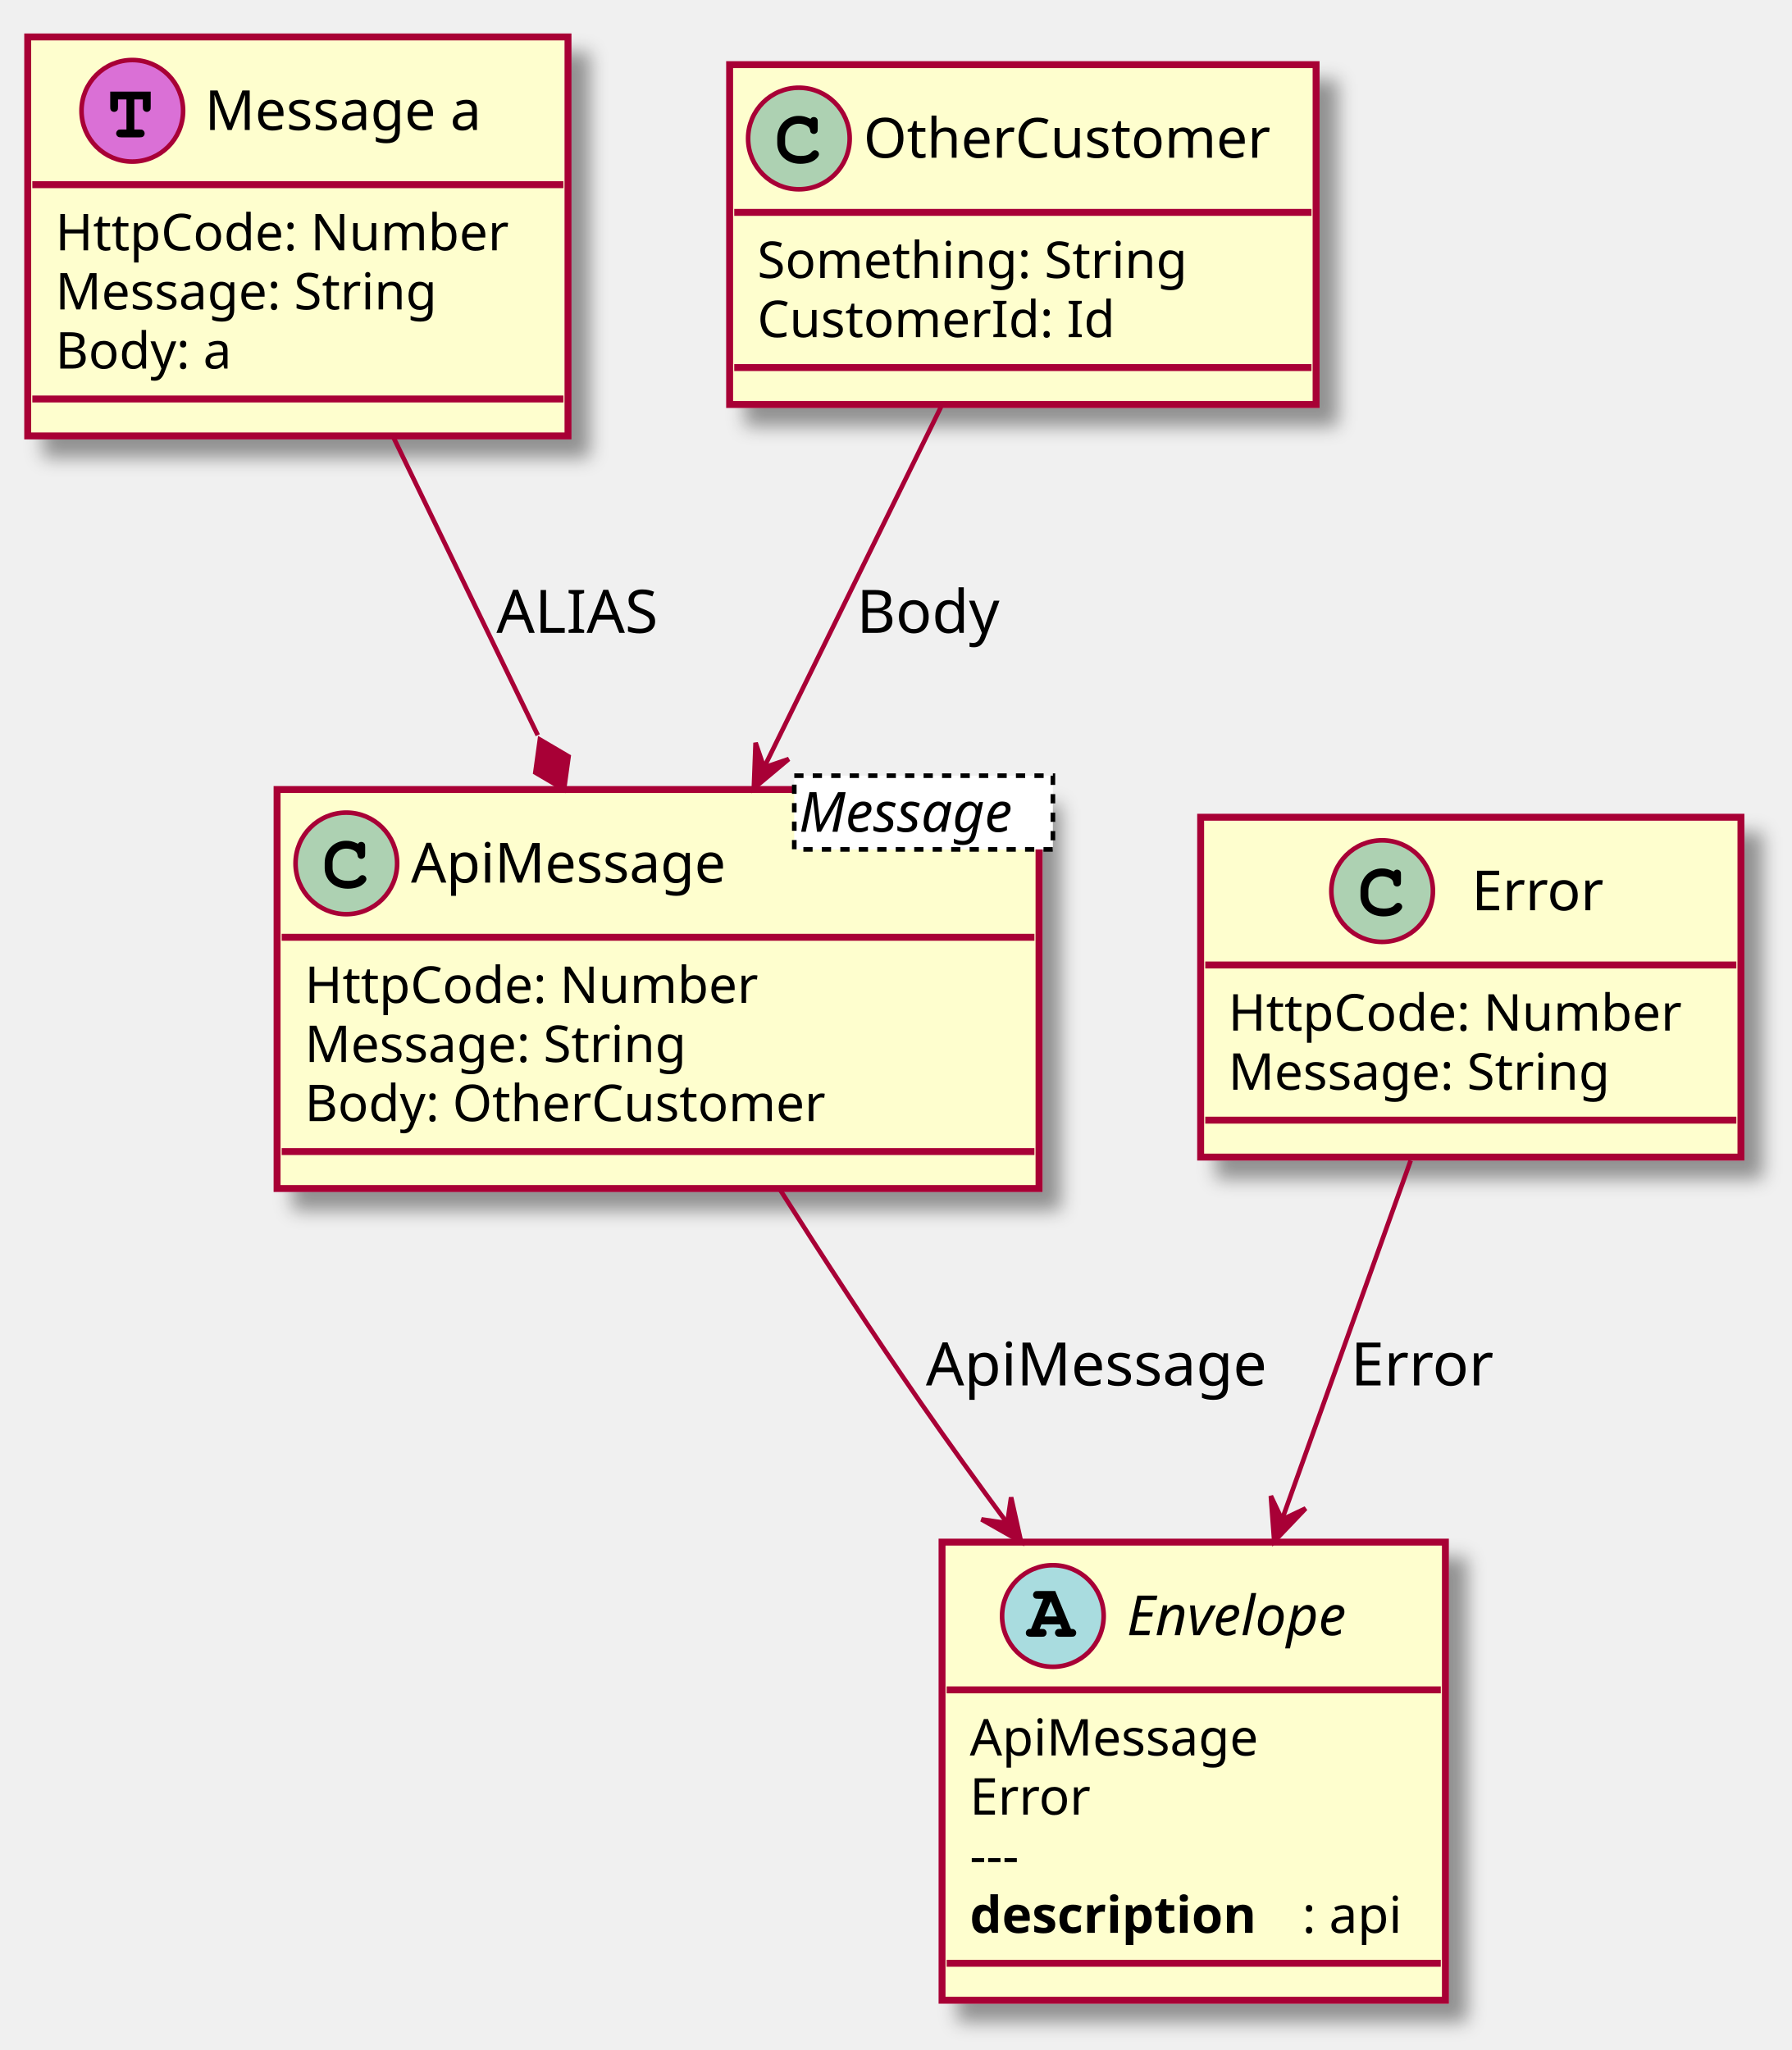
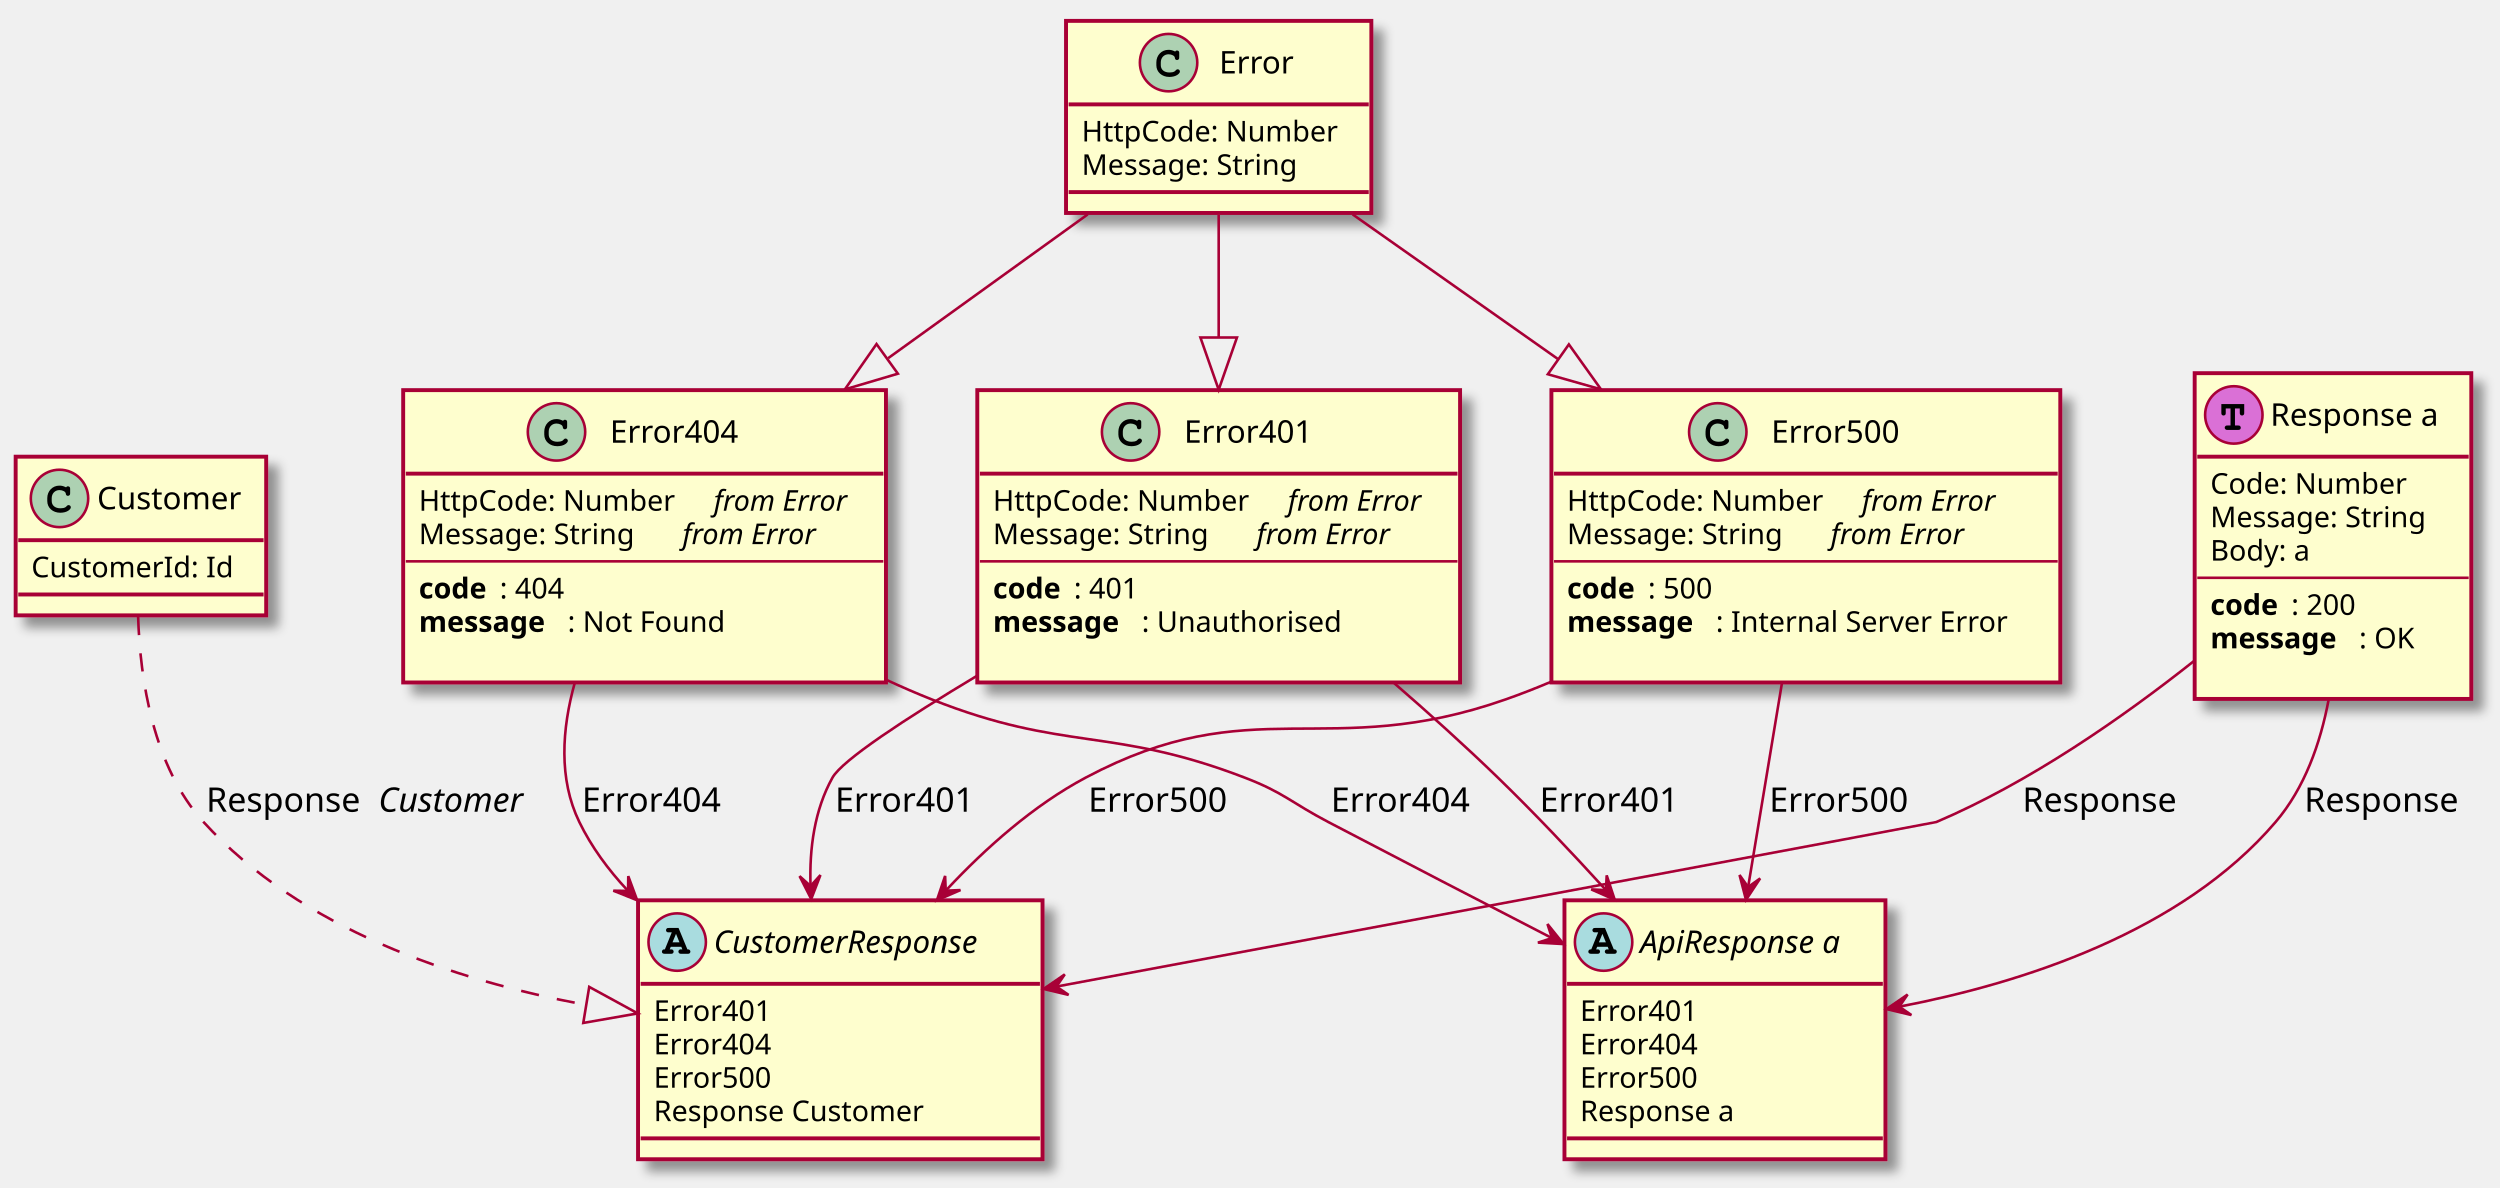
- <svg xmlns="http://www.w3.org/2000/svg" contentScriptType="application/ecmascript" contentStyleType="text/css" height="444px" preserveAspectRatio="none" style="width:388px;height:444px;" version="1.1" viewBox="0 0 388 444" width="388px" zoomAndPan="magnify">
+ <svg xmlns="http://www.w3.org/2000/svg" contentScriptType="application/ecmascript" contentStyleType="text/css" height="455px" preserveAspectRatio="none" style="width:958px;height:455px;" version="1.1" viewBox="0 0 958 455" width="958px" zoomAndPan="magnify">
  <defs>
-     <filter height="300%" id="fi3go8sz8gr23" width="300%" x="-1" y="-1">
+     <filter height="300%" id="f8h00jtk5q4zh" width="300%" x="-1" y="-1">
      <feGaussianBlur result="blurOut" stdDeviation="2.0" />
      <feColorMatrix in="blurOut" result="blurOut2" type="matrix" values="0 0 0 0 0 0 0 0 0 0 0 0 0 0 0 0 0 0 .4 0" />
      <feOffset dx="4.0" dy="4.0" in="blurOut2" result="blurOut3" />
      <feBlend in="SourceGraphic" in2="blurOut3" mode="normal" />
    </filter>
  </defs>
  <g>
-     <rect fill="#FEFECE" filter="url(#fi3go8sz8gr23)" height="99.219" id="Envelope" style="stroke: #A80036; stroke-width: 1.5;" width="109" x="204" y="334" />
-     <ellipse cx="228" cy="350" fill="#A9DCDF" rx="11" ry="11" style="stroke: #A80036; stroke-width: 1.0;" />
-     <path d="M229.578,351.812 L225.531,351.812 L225.141,352.797 L225.531,352.797 C225.984,352.797 226.125,352.828 226.297,352.953 C226.516,353.125 226.641,353.375 226.641,353.656 C226.641,353.938 226.5,354.234 226.234,354.375 C226.109,354.469 225.891,354.5 225.531,354.5 L223.266,354.5 C222.516,354.5 222.141,354.219 222.141,353.656 C222.141,353.359 222.297,353.078 222.547,352.922 C222.703,352.812 222.859,352.797 223.281,352.797 L225.922,346.281 L224.844,346.281 C224.406,346.281 224.234,346.25 224.062,346.141 C223.844,345.969 223.703,345.719 223.703,345.438 C223.703,345.156 223.859,344.875 224.109,344.703 C224.266,344.609 224.391,344.594 224.844,344.594 L228.516,344.594 L231.906,352.797 C232.375,352.797 232.531,352.828 232.703,352.969 C232.922,353.125 233.062,353.375 233.062,353.656 C233.062,353.938 232.906,354.234 232.656,354.375 C232.516,354.469 232.297,354.5 231.938,354.5 L229.578,354.5 C229.156,354.5 228.953,354.453 228.812,354.328 C228.594,354.172 228.453,353.922 228.453,353.656 C228.453,353.359 228.609,353.078 228.859,352.922 C229.016,352.812 229.125,352.797 229.578,352.797 L229.969,352.797 Z M228.875,350.109 L227.547,346.844 L226.203,350.109 Z " />
-     <text fill="#000000" font-family="sans-serif" font-size="12" font-style="italic" lengthAdjust="spacingAndGlyphs" textLength="57" x="244" y="354.154">Envelope</text>
-     <line style="stroke: #A80036; stroke-width: 1.5;" x1="205" x2="312" y1="366" y2="366" />
-     <text fill="#000000" font-family="sans-serif" font-size="11" lengthAdjust="spacingAndGlyphs" textLength="68" x="210" y="380.21">ApiMessage</text>
-     <text fill="#000000" font-family="sans-serif" font-size="11" lengthAdjust="spacingAndGlyphs" textLength="29" x="210" y="393.015">Error</text>
-     <text fill="#000000" font-family="sans-serif" font-size="11" lengthAdjust="spacingAndGlyphs" textLength="12" x="210" y="405.82">---</text>
-     <text fill="#000000" font-family="sans-serif" font-size="11" font-weight="bold" lengthAdjust="spacingAndGlyphs" textLength="72" x="210" y="418.625">description</text>
-     <text fill="#000000" font-family="sans-serif" font-size="11" lengthAdjust="spacingAndGlyphs" textLength="25" x="282" y="418.625">: api</text>
-     <line style="stroke: #A80036; stroke-width: 1.5;" x1="205" x2="312" y1="425.219" y2="425.219" />
-     <rect fill="#FEFECE" filter="url(#fi3go8sz8gr23)" height="86.414" id="ApiMessage" style="stroke: #A80036; stroke-width: 1.5;" width="165" x="60" y="171" />
-     <ellipse cx="75" cy="187" fill="#ADD1B2" rx="11" ry="11" style="stroke: #A80036; stroke-width: 1.0;" />
-     <path d="M77.344,182.672 L77.516,182.75 C77.734,182.438 77.938,182.344 78.234,182.344 C78.531,182.344 78.812,182.484 78.969,182.75 C79.062,182.906 79.078,183.031 79.078,183.469 L79.078,184.891 C79.078,185.312 79.047,185.5 78.938,185.656 C78.766,185.875 78.5,186.016 78.234,186.016 C78.016,186.016 77.781,185.906 77.641,185.766 C77.5,185.641 77.469,185.516 77.406,185.109 C77.312,184.703 77.141,184.484 76.656,184.203 C76.188,183.953 75.578,183.797 75,183.797 C73.266,183.797 72.016,185.109 72.016,186.891 L72.016,187.984 C72.016,189.688 73.312,190.781 75.359,190.781 C76.125,190.781 76.812,190.656 77.234,190.391 C77.422,190.297 77.422,190.297 77.875,189.812 C78.062,189.625 78.266,189.547 78.484,189.547 C78.953,189.547 79.344,189.938 79.344,190.391 C79.344,190.781 79.016,191.234 78.438,191.641 C77.688,192.188 76.531,192.484 75.312,192.484 C72.422,192.484 70.312,190.594 70.312,188.016 L70.312,186.891 C70.312,184.172 72.312,182.094 74.938,182.094 C75.812,182.094 76.406,182.234 77.344,182.672 Z " />
-     <text fill="#000000" font-family="sans-serif" font-size="12" lengthAdjust="spacingAndGlyphs" textLength="75" x="89" y="191.154">ApiMessage</text>
-     <rect fill="#FFFFFF" height="15.969" style="stroke: #000000; stroke-width: 1.0; stroke-dasharray: 2.0,2.0;" width="56" x="172" y="168" />
-     <text fill="#000000" font-family="sans-serif" font-size="12" font-style="italic" lengthAdjust="spacingAndGlyphs" textLength="54" x="173" y="180.139">Message</text>
-     <line style="stroke: #A80036; stroke-width: 1.5;" x1="61" x2="224" y1="203" y2="203" />
-     <text fill="#000000" font-family="sans-serif" font-size="11" lengthAdjust="spacingAndGlyphs" textLength="105" x="66" y="217.21">HttpCode: Number</text>
-     <text fill="#000000" font-family="sans-serif" font-size="11" lengthAdjust="spacingAndGlyphs" textLength="93" x="66" y="230.015">Message: String</text>
-     <text fill="#000000" font-family="sans-serif" font-size="11" lengthAdjust="spacingAndGlyphs" textLength="124" x="66" y="242.82">Body: OtherCustomer</text>
-     <line style="stroke: #A80036; stroke-width: 1.5;" x1="61" x2="224" y1="249.414" y2="249.414" />
-     <rect fill="#FEFECE" filter="url(#fi3go8sz8gr23)" height="73.609" id="Error" style="stroke: #A80036; stroke-width: 1.5;" width="117" x="260" y="177" />
-     <ellipse cx="299.3" cy="193" fill="#ADD1B2" rx="11" ry="11" style="stroke: #A80036; stroke-width: 1.0;" />
-     <path d="M301.644,188.672 L301.816,188.75 C302.034,188.438 302.238,188.344 302.534,188.344 C302.831,188.344 303.113,188.484 303.269,188.75 C303.363,188.906 303.378,189.031 303.378,189.469 L303.378,190.891 C303.378,191.312 303.347,191.5 303.238,191.656 C303.066,191.875 302.8,192.016 302.534,192.016 C302.316,192.016 302.081,191.906 301.941,191.766 C301.8,191.641 301.769,191.516 301.706,191.109 C301.613,190.703 301.441,190.484 300.956,190.203 C300.488,189.953 299.878,189.797 299.3,189.797 C297.566,189.797 296.316,191.109 296.316,192.891 L296.316,193.984 C296.316,195.688 297.613,196.781 299.659,196.781 C300.425,196.781 301.113,196.656 301.534,196.391 C301.722,196.297 301.722,196.297 302.175,195.812 C302.363,195.625 302.566,195.547 302.784,195.547 C303.253,195.547 303.644,195.938 303.644,196.391 C303.644,196.781 303.316,197.234 302.738,197.641 C301.988,198.188 300.831,198.484 299.613,198.484 C296.722,198.484 294.613,196.594 294.613,194.016 L294.613,192.891 C294.613,190.172 296.613,188.094 299.238,188.094 C300.113,188.094 300.706,188.234 301.644,188.672 Z " />
-     <text fill="#000000" font-family="sans-serif" font-size="12" lengthAdjust="spacingAndGlyphs" textLength="31" x="318.7" y="197.154">Error</text>
-     <line style="stroke: #A80036; stroke-width: 1.5;" x1="261" x2="376" y1="209" y2="209" />
-     <text fill="#000000" font-family="sans-serif" font-size="11" lengthAdjust="spacingAndGlyphs" textLength="105" x="266" y="223.21">HttpCode: Number</text>
-     <text fill="#000000" font-family="sans-serif" font-size="11" lengthAdjust="spacingAndGlyphs" textLength="93" x="266" y="236.015">Message: String</text>
-     <line style="stroke: #A80036; stroke-width: 1.5;" x1="261" x2="376" y1="242.609" y2="242.609" />
-     <rect fill="#FEFECE" filter="url(#fi3go8sz8gr23)" height="86.414" id="Message" style="stroke: #A80036; stroke-width: 1.5;" width="117" x="6" y="8" />
-     <ellipse cx="28.65" cy="24" fill="#DA70D6" rx="11" ry="11" style="stroke: #A80036; stroke-width: 1.0;" />
-     <path d="M29.087,21.531 L29.087,28.047 L30.212,28.047 C30.666,28.047 30.806,28.078 30.962,28.203 C31.197,28.375 31.322,28.625 31.322,28.906 C31.322,29.188 31.181,29.484 30.916,29.625 C30.806,29.703 30.541,29.75 30.212,29.75 L26.275,29.75 C25.884,29.75 25.666,29.703 25.509,29.578 C25.291,29.422 25.15,29.156 25.15,28.906 C25.15,28.609 25.306,28.328 25.556,28.172 C25.712,28.062 25.837,28.047 26.275,28.047 L27.384,28.047 L27.384,21.531 L25.556,21.531 L25.556,23.125 C25.556,23.578 25.525,23.719 25.416,23.891 C25.244,24.109 24.994,24.234 24.712,24.234 C24.431,24.234 24.134,24.094 23.978,23.828 C23.9,23.688 23.869,23.516 23.869,23.125 L23.869,19.844 L32.634,19.844 L32.634,23.125 C32.634,23.594 32.619,23.719 32.478,23.891 C32.306,24.109 32.056,24.234 31.791,24.234 C31.494,24.234 31.212,24.078 31.056,23.828 C30.962,23.688 30.931,23.516 30.931,23.125 L30.931,21.531 Z " />
-     <text fill="#000000" font-family="sans-serif" font-size="12" lengthAdjust="spacingAndGlyphs" textLength="68" x="44.35" y="28.154">Message a</text>
-     <line style="stroke: #A80036; stroke-width: 1.5;" x1="7" x2="122" y1="40" y2="40" />
-     <text fill="#000000" font-family="sans-serif" font-size="11" lengthAdjust="spacingAndGlyphs" textLength="105" x="12" y="54.21">HttpCode: Number</text>
-     <text fill="#000000" font-family="sans-serif" font-size="11" lengthAdjust="spacingAndGlyphs" textLength="93" x="12" y="67.015">Message: String</text>
-     <text fill="#000000" font-family="sans-serif" font-size="11" lengthAdjust="spacingAndGlyphs" textLength="43" x="12" y="79.82">Body: a</text>
-     <line style="stroke: #A80036; stroke-width: 1.5;" x1="7" x2="122" y1="86.414" y2="86.414" />
-     <rect fill="#FEFECE" filter="url(#fi3go8sz8gr23)" height="73.609" id="OtherCustomer" style="stroke: #A80036; stroke-width: 1.5;" width="127" x="158" y="14" />
-     <ellipse cx="173" cy="30" fill="#ADD1B2" rx="11" ry="11" style="stroke: #A80036; stroke-width: 1.0;" />
-     <path d="M175.344,25.672 L175.516,25.75 C175.734,25.438 175.938,25.344 176.234,25.344 C176.531,25.344 176.812,25.484 176.969,25.75 C177.062,25.906 177.078,26.031 177.078,26.469 L177.078,27.891 C177.078,28.312 177.047,28.5 176.938,28.656 C176.766,28.875 176.5,29.016 176.234,29.016 C176.016,29.016 175.781,28.906 175.641,28.766 C175.5,28.641 175.469,28.516 175.406,28.109 C175.312,27.703 175.141,27.484 174.656,27.203 C174.188,26.953 173.578,26.797 173,26.797 C171.266,26.797 170.016,28.109 170.016,29.891 L170.016,30.984 C170.016,32.688 171.312,33.781 173.359,33.781 C174.125,33.781 174.812,33.656 175.234,33.391 C175.422,33.297 175.422,33.297 175.875,32.812 C176.062,32.625 176.266,32.547 176.484,32.547 C176.953,32.547 177.344,32.938 177.344,33.391 C177.344,33.781 177.016,34.234 176.438,34.641 C175.688,35.188 174.531,35.484 173.312,35.484 C170.422,35.484 168.312,33.594 168.312,31.016 L168.312,29.891 C168.312,27.172 170.312,25.094 172.938,25.094 C173.812,25.094 174.406,25.234 175.344,25.672 Z " />
-     <text fill="#000000" font-family="sans-serif" font-size="12" lengthAdjust="spacingAndGlyphs" textLength="95" x="187" y="34.154">OtherCustomer</text>
-     <line style="stroke: #A80036; stroke-width: 1.5;" x1="159" x2="284" y1="46" y2="46" />
-     <text fill="#000000" font-family="sans-serif" font-size="11" lengthAdjust="spacingAndGlyphs" textLength="103" x="164" y="60.21">Something: String</text>
-     <text fill="#000000" font-family="sans-serif" font-size="11" lengthAdjust="spacingAndGlyphs" textLength="84" x="164" y="73.015">CustomerId: Id</text>
-     <line style="stroke: #A80036; stroke-width: 1.5;" x1="159" x2="284" y1="79.609" y2="79.609" />
-     <path d="M168.542,257.08 C178.045,272.053 189.033,288.93 199.5,304 C205.351,312.423 211.709,321.223 218.015,329.756 " fill="none" id="ApiMessage-Envelope" style="stroke: #A80036; stroke-width: 1.0;" />
-     <polygon fill="#A80036" points="221.103,333.921,218.956,324.309,218.125,329.904,212.53,329.074,221.103,333.921" style="stroke: #A80036; stroke-width: 1.0;" />
-     <text fill="#000000" font-family="sans-serif" font-size="13" lengthAdjust="spacingAndGlyphs" textLength="77" x="200.5" y="300.067">ApiMessage</text>
-     <path d="M305.481,251.345 C297.371,273.986 286.792,303.519 277.726,328.827 " fill="none" id="Error-Envelope" style="stroke: #A80036; stroke-width: 1.0;" />
-     <polygon fill="#A80036" points="275.934,333.829,282.734,326.704,277.62,329.122,275.203,324.007,275.934,333.829" style="stroke: #A80036; stroke-width: 1.0;" />
-     <text fill="#000000" font-family="sans-serif" font-size="13" lengthAdjust="spacingAndGlyphs" textLength="31" x="292.5" y="300.067">Error</text>
-     <path d="M203.771,88.132 C192.465,111.173 177.698,141.268 165.494,166.139 " fill="none" id="OtherCustomer-ApiMessage" style="stroke: #A80036; stroke-width: 1.0;" />
-     <polygon fill="#A80036" points="163.247,170.719,170.803,164.402,165.45,166.23,163.621,160.877,163.247,170.719" style="stroke: #A80036; stroke-width: 1.0;" />
-     <text fill="#000000" font-family="sans-serif" font-size="13" lengthAdjust="spacingAndGlyphs" textLength="32" x="185.5" y="137.067">Body</text>
-     <path d="M84.994,94.301 C94.622,114.175 106.21,138.094 116.453,159.236 " fill="none" id="Message-ApiMessage" style="stroke: #A80036; stroke-width: 1.0;" />
-     <polygon fill="#A80036" points="122.143,170.982,123.127,163.838,116.912,160.182,115.927,167.326,122.143,170.982" style="stroke: #A80036; stroke-width: 1.0;" />
-     <text fill="#000000" font-family="sans-serif" font-size="13" lengthAdjust="spacingAndGlyphs" textLength="37" x="107.5" y="137.067">ALIAS</text>
+     <rect fill="#FEFECE" filter="url(#f8h00jtk5q4zh)" height="60.805" id="Customer" style="stroke: #A80036; stroke-width: 1.5;" width="96" x="6" y="175" />
+     <ellipse cx="22.8" cy="191" fill="#ADD1B2" rx="11" ry="11" style="stroke: #A80036; stroke-width: 1.0;" />
+     <path d="M25.144,186.672 L25.316,186.75 C25.534,186.438 25.738,186.344 26.034,186.344 C26.331,186.344 26.613,186.484 26.769,186.75 C26.863,186.906 26.878,187.031 26.878,187.469 L26.878,188.891 C26.878,189.312 26.847,189.5 26.738,189.656 C26.566,189.875 26.3,190.016 26.034,190.016 C25.816,190.016 25.581,189.906 25.441,189.766 C25.3,189.641 25.269,189.516 25.206,189.109 C25.113,188.703 24.941,188.484 24.456,188.203 C23.988,187.953 23.378,187.797 22.8,187.797 C21.066,187.797 19.816,189.109 19.816,190.891 L19.816,191.984 C19.816,193.688 21.113,194.781 23.159,194.781 C23.925,194.781 24.613,194.656 25.034,194.391 C25.222,194.297 25.222,194.297 25.675,193.812 C25.863,193.625 26.066,193.547 26.284,193.547 C26.753,193.547 27.144,193.938 27.144,194.391 C27.144,194.781 26.816,195.234 26.238,195.641 C25.488,196.188 24.331,196.484 23.113,196.484 C20.222,196.484 18.113,194.594 18.113,192.016 L18.113,190.891 C18.113,188.172 20.113,186.094 22.738,186.094 C23.613,186.094 24.206,186.234 25.144,186.672 Z " />
+     <text fill="#000000" font-family="sans-serif" font-size="12" lengthAdjust="spacingAndGlyphs" textLength="60" x="37.2" y="195.154">Customer</text>
+     <line style="stroke: #A80036; stroke-width: 1.5;" x1="7" x2="101" y1="207" y2="207" />
+     <text fill="#000000" font-family="sans-serif" font-size="11" lengthAdjust="spacingAndGlyphs" textLength="84" x="12" y="221.21">CustomerId: Id</text>
+     <line style="stroke: #A80036; stroke-width: 1.5;" x1="7" x2="101" y1="227.805" y2="227.805" />
+     <rect fill="#FEFECE" filter="url(#f8h00jtk5q4zh)" height="73.609" id="Error" style="stroke: #A80036; stroke-width: 1.5;" width="117" x="408.5" y="8" />
+     <ellipse cx="447.8" cy="24" fill="#ADD1B2" rx="11" ry="11" style="stroke: #A80036; stroke-width: 1.0;" />
+     <path d="M450.144,19.672 L450.316,19.75 C450.534,19.438 450.738,19.344 451.034,19.344 C451.331,19.344 451.613,19.484 451.769,19.75 C451.863,19.906 451.878,20.031 451.878,20.469 L451.878,21.891 C451.878,22.312 451.847,22.5 451.738,22.656 C451.566,22.875 451.3,23.016 451.034,23.016 C450.816,23.016 450.581,22.906 450.441,22.766 C450.3,22.641 450.269,22.516 450.206,22.109 C450.113,21.703 449.941,21.484 449.456,21.203 C448.988,20.953 448.378,20.797 447.8,20.797 C446.066,20.797 444.816,22.109 444.816,23.891 L444.816,24.984 C444.816,26.688 446.113,27.781 448.159,27.781 C448.925,27.781 449.613,27.656 450.034,27.391 C450.222,27.297 450.222,27.297 450.675,26.812 C450.863,26.625 451.066,26.547 451.284,26.547 C451.753,26.547 452.144,26.938 452.144,27.391 C452.144,27.781 451.816,28.234 451.238,28.641 C450.488,29.188 449.331,29.484 448.113,29.484 C445.222,29.484 443.113,27.594 443.113,25.016 L443.113,23.891 C443.113,21.172 445.113,19.094 447.738,19.094 C448.613,19.094 449.206,19.234 450.144,19.672 Z " />
+     <text fill="#000000" font-family="sans-serif" font-size="12" lengthAdjust="spacingAndGlyphs" textLength="31" x="467.2" y="28.154">Error</text>
+     <line style="stroke: #A80036; stroke-width: 1.5;" x1="409.5" x2="524.5" y1="40" y2="40" />
+     <text fill="#000000" font-family="sans-serif" font-size="11" lengthAdjust="spacingAndGlyphs" textLength="105" x="414.5" y="54.21">HttpCode: Number</text>
+     <text fill="#000000" font-family="sans-serif" font-size="11" lengthAdjust="spacingAndGlyphs" textLength="93" x="414.5" y="67.015">Message: String</text>
+     <line style="stroke: #A80036; stroke-width: 1.5;" x1="409.5" x2="524.5" y1="73.609" y2="73.609" />
+     <rect fill="#FEFECE" filter="url(#f8h00jtk5q4zh)" height="112.023" id="Error404" style="stroke: #A80036; stroke-width: 1.5;" width="185" x="154.5" y="149.5" />
+     <ellipse cx="213.25" cy="165.5" fill="#ADD1B2" rx="11" ry="11" style="stroke: #A80036; stroke-width: 1.0;" />
+     <path d="M215.594,161.172 L215.766,161.25 C215.984,160.938 216.188,160.844 216.484,160.844 C216.781,160.844 217.062,160.984 217.219,161.25 C217.312,161.406 217.328,161.531 217.328,161.969 L217.328,163.391 C217.328,163.812 217.297,164 217.188,164.156 C217.016,164.375 216.75,164.516 216.484,164.516 C216.266,164.516 216.031,164.406 215.891,164.266 C215.75,164.141 215.719,164.016 215.656,163.609 C215.562,163.203 215.391,162.984 214.906,162.703 C214.438,162.453 213.828,162.297 213.25,162.297 C211.516,162.297 210.266,163.609 210.266,165.391 L210.266,166.484 C210.266,168.188 211.562,169.281 213.609,169.281 C214.375,169.281 215.062,169.156 215.484,168.891 C215.672,168.797 215.672,168.797 216.125,168.312 C216.312,168.125 216.516,168.047 216.734,168.047 C217.203,168.047 217.594,168.438 217.594,168.891 C217.594,169.281 217.266,169.734 216.688,170.141 C215.938,170.688 214.781,170.984 213.562,170.984 C210.672,170.984 208.562,169.094 208.562,166.516 L208.562,165.391 C208.562,162.672 210.562,160.594 213.188,160.594 C214.062,160.594 214.656,160.734 215.594,161.172 Z " />
+     <text fill="#000000" font-family="sans-serif" font-size="12" lengthAdjust="spacingAndGlyphs" textLength="55" x="233.75" y="169.654">Error404</text>
+     <line style="stroke: #A80036; stroke-width: 1.5;" x1="155.5" x2="338.5" y1="181.5" y2="181.5" />
+     <text fill="#000000" font-family="sans-serif" font-size="11" lengthAdjust="spacingAndGlyphs" textLength="105" x="160.5" y="195.71">HttpCode: Number</text>
+     <text fill="#000000" font-family="sans-serif" font-size="11" font-style="italic" lengthAdjust="spacingAndGlyphs" textLength="60" x="273.5" y="195.71">from Error</text>
+     <text fill="#000000" font-family="sans-serif" font-size="11" lengthAdjust="spacingAndGlyphs" textLength="93" x="160.5" y="208.515">Message: String</text>
+     <text fill="#000000" font-family="sans-serif" font-size="11" font-style="italic" lengthAdjust="spacingAndGlyphs" textLength="60" x="261.5" y="208.515">from Error</text>
+     <line style="stroke: #A80036; stroke-width: 1.0;" x1="155.5" x2="338.5" y1="215.109" y2="215.109" />
+     <text fill="#000000" font-family="sans-serif" font-size="11" font-weight="bold" lengthAdjust="spacingAndGlyphs" textLength="31" x="160.5" y="229.32">code</text>
+     <text fill="#000000" font-family="sans-serif" font-size="11" lengthAdjust="spacingAndGlyphs" textLength="29" x="191.5" y="229.32">: 404</text>
+     <text fill="#000000" font-family="sans-serif" font-size="11" font-weight="bold" lengthAdjust="spacingAndGlyphs" textLength="57" x="160.5" y="242.125">message</text>
+     <text fill="#000000" font-family="sans-serif" font-size="11" lengthAdjust="spacingAndGlyphs" textLength="65" x="217.5" y="242.125">: Not Found</text>
+     <text fill="#000000" font-family="sans-serif" font-size="11" lengthAdjust="spacingAndGlyphs" textLength="0" x="164.5" y="254.929" />
+     <rect fill="#FEFECE" filter="url(#f8h00jtk5q4zh)" height="112.023" id="Error401" style="stroke: #A80036; stroke-width: 1.5;" width="185" x="374.5" y="149.5" />
+     <ellipse cx="433.25" cy="165.5" fill="#ADD1B2" rx="11" ry="11" style="stroke: #A80036; stroke-width: 1.0;" />
+     <path d="M435.594,161.172 L435.766,161.25 C435.984,160.938 436.188,160.844 436.484,160.844 C436.781,160.844 437.062,160.984 437.219,161.25 C437.312,161.406 437.328,161.531 437.328,161.969 L437.328,163.391 C437.328,163.812 437.297,164 437.188,164.156 C437.016,164.375 436.75,164.516 436.484,164.516 C436.266,164.516 436.031,164.406 435.891,164.266 C435.75,164.141 435.719,164.016 435.656,163.609 C435.562,163.203 435.391,162.984 434.906,162.703 C434.438,162.453 433.828,162.297 433.25,162.297 C431.516,162.297 430.266,163.609 430.266,165.391 L430.266,166.484 C430.266,168.188 431.562,169.281 433.609,169.281 C434.375,169.281 435.062,169.156 435.484,168.891 C435.672,168.797 435.672,168.797 436.125,168.312 C436.312,168.125 436.516,168.047 436.734,168.047 C437.203,168.047 437.594,168.438 437.594,168.891 C437.594,169.281 437.266,169.734 436.688,170.141 C435.938,170.688 434.781,170.984 433.562,170.984 C430.672,170.984 428.562,169.094 428.562,166.516 L428.562,165.391 C428.562,162.672 430.562,160.594 433.188,160.594 C434.062,160.594 434.656,160.734 435.594,161.172 Z " />
+     <text fill="#000000" font-family="sans-serif" font-size="12" lengthAdjust="spacingAndGlyphs" textLength="55" x="453.75" y="169.654">Error401</text>
+     <line style="stroke: #A80036; stroke-width: 1.5;" x1="375.5" x2="558.5" y1="181.5" y2="181.5" />
+     <text fill="#000000" font-family="sans-serif" font-size="11" lengthAdjust="spacingAndGlyphs" textLength="105" x="380.5" y="195.71">HttpCode: Number</text>
+     <text fill="#000000" font-family="sans-serif" font-size="11" font-style="italic" lengthAdjust="spacingAndGlyphs" textLength="60" x="493.5" y="195.71">from Error</text>
+     <text fill="#000000" font-family="sans-serif" font-size="11" lengthAdjust="spacingAndGlyphs" textLength="93" x="380.5" y="208.515">Message: String</text>
+     <text fill="#000000" font-family="sans-serif" font-size="11" font-style="italic" lengthAdjust="spacingAndGlyphs" textLength="60" x="481.5" y="208.515">from Error</text>
+     <line style="stroke: #A80036; stroke-width: 1.0;" x1="375.5" x2="558.5" y1="215.109" y2="215.109" />
+     <text fill="#000000" font-family="sans-serif" font-size="11" font-weight="bold" lengthAdjust="spacingAndGlyphs" textLength="31" x="380.5" y="229.32">code</text>
+     <text fill="#000000" font-family="sans-serif" font-size="11" lengthAdjust="spacingAndGlyphs" textLength="29" x="411.5" y="229.32">: 401</text>
+     <text fill="#000000" font-family="sans-serif" font-size="11" font-weight="bold" lengthAdjust="spacingAndGlyphs" textLength="57" x="380.5" y="242.125">message</text>
+     <text fill="#000000" font-family="sans-serif" font-size="11" lengthAdjust="spacingAndGlyphs" textLength="84" x="437.5" y="242.125">: Unauthorised</text>
+     <text fill="#000000" font-family="sans-serif" font-size="11" lengthAdjust="spacingAndGlyphs" textLength="0" x="384.5" y="254.929" />
+     <rect fill="#FEFECE" filter="url(#f8h00jtk5q4zh)" height="112.023" id="Error500" style="stroke: #A80036; stroke-width: 1.5;" width="195" x="594.5" y="149.5" />
+     <ellipse cx="658.25" cy="165.5" fill="#ADD1B2" rx="11" ry="11" style="stroke: #A80036; stroke-width: 1.0;" />
+     <path d="M660.594,161.172 L660.766,161.25 C660.984,160.938 661.188,160.844 661.484,160.844 C661.781,160.844 662.062,160.984 662.219,161.25 C662.312,161.406 662.328,161.531 662.328,161.969 L662.328,163.391 C662.328,163.812 662.297,164 662.188,164.156 C662.016,164.375 661.75,164.516 661.484,164.516 C661.266,164.516 661.031,164.406 660.891,164.266 C660.75,164.141 660.719,164.016 660.656,163.609 C660.562,163.203 660.391,162.984 659.906,162.703 C659.438,162.453 658.828,162.297 658.25,162.297 C656.516,162.297 655.266,163.609 655.266,165.391 L655.266,166.484 C655.266,168.188 656.562,169.281 658.609,169.281 C659.375,169.281 660.062,169.156 660.484,168.891 C660.672,168.797 660.672,168.797 661.125,168.312 C661.312,168.125 661.516,168.047 661.734,168.047 C662.203,168.047 662.594,168.438 662.594,168.891 C662.594,169.281 662.266,169.734 661.688,170.141 C660.938,170.688 659.781,170.984 658.562,170.984 C655.672,170.984 653.562,169.094 653.562,166.516 L653.562,165.391 C653.562,162.672 655.562,160.594 658.188,160.594 C659.062,160.594 659.656,160.734 660.594,161.172 Z " />
+     <text fill="#000000" font-family="sans-serif" font-size="12" lengthAdjust="spacingAndGlyphs" textLength="55" x="678.75" y="169.654">Error500</text>
+     <line style="stroke: #A80036; stroke-width: 1.5;" x1="595.5" x2="788.5" y1="181.5" y2="181.5" />
+     <text fill="#000000" font-family="sans-serif" font-size="11" lengthAdjust="spacingAndGlyphs" textLength="105" x="600.5" y="195.71">HttpCode: Number</text>
+     <text fill="#000000" font-family="sans-serif" font-size="11" font-style="italic" lengthAdjust="spacingAndGlyphs" textLength="60" x="713.5" y="195.71">from Error</text>
+     <text fill="#000000" font-family="sans-serif" font-size="11" lengthAdjust="spacingAndGlyphs" textLength="93" x="600.5" y="208.515">Message: String</text>
+     <text fill="#000000" font-family="sans-serif" font-size="11" font-style="italic" lengthAdjust="spacingAndGlyphs" textLength="60" x="701.5" y="208.515">from Error</text>
+     <line style="stroke: #A80036; stroke-width: 1.0;" x1="595.5" x2="788.5" y1="215.109" y2="215.109" />
+     <text fill="#000000" font-family="sans-serif" font-size="11" font-weight="bold" lengthAdjust="spacingAndGlyphs" textLength="31" x="600.5" y="229.32">code</text>
+     <text fill="#000000" font-family="sans-serif" font-size="11" lengthAdjust="spacingAndGlyphs" textLength="29" x="631.5" y="229.32">: 500</text>
+     <text fill="#000000" font-family="sans-serif" font-size="11" font-weight="bold" lengthAdjust="spacingAndGlyphs" textLength="57" x="600.5" y="242.125">message</text>
+     <text fill="#000000" font-family="sans-serif" font-size="11" lengthAdjust="spacingAndGlyphs" textLength="126" x="657.5" y="242.125">: Internal Server Error</text>
+     <text fill="#000000" font-family="sans-serif" font-size="11" lengthAdjust="spacingAndGlyphs" textLength="0" x="604.5" y="254.929" />
+     <rect fill="#FEFECE" filter="url(#f8h00jtk5q4zh)" height="124.828" id="Response" style="stroke: #A80036; stroke-width: 1.5;" width="106" x="841" y="143" />
+     <ellipse cx="856" cy="159" fill="#DA70D6" rx="11" ry="11" style="stroke: #A80036; stroke-width: 1.0;" />
+     <path d="M856.438,156.531 L856.438,163.047 L857.562,163.047 C858.016,163.047 858.156,163.078 858.312,163.203 C858.547,163.375 858.672,163.625 858.672,163.906 C858.672,164.188 858.531,164.484 858.266,164.625 C858.156,164.703 857.891,164.75 857.562,164.75 L853.625,164.75 C853.234,164.75 853.016,164.703 852.859,164.578 C852.641,164.422 852.5,164.156 852.5,163.906 C852.5,163.609 852.656,163.328 852.906,163.172 C853.062,163.062 853.188,163.047 853.625,163.047 L854.734,163.047 L854.734,156.531 L852.906,156.531 L852.906,158.125 C852.906,158.578 852.875,158.719 852.766,158.891 C852.594,159.109 852.344,159.234 852.062,159.234 C851.781,159.234 851.484,159.094 851.328,158.828 C851.25,158.688 851.219,158.516 851.219,158.125 L851.219,154.844 L859.984,154.844 L859.984,158.125 C859.984,158.594 859.969,158.719 859.828,158.891 C859.656,159.109 859.406,159.234 859.141,159.234 C858.844,159.234 858.562,159.078 858.406,158.828 C858.312,158.688 858.281,158.516 858.281,158.125 L858.281,156.531 Z " />
+     <text fill="#000000" font-family="sans-serif" font-size="12" lengthAdjust="spacingAndGlyphs" textLength="74" x="870" y="163.154">Response a</text>
+     <line style="stroke: #A80036; stroke-width: 1.5;" x1="842" x2="946" y1="175" y2="175" />
+     <text fill="#000000" font-family="sans-serif" font-size="11" lengthAdjust="spacingAndGlyphs" textLength="82" x="847" y="189.21">Code: Number</text>
+     <text fill="#000000" font-family="sans-serif" font-size="11" lengthAdjust="spacingAndGlyphs" textLength="93" x="847" y="202.015">Message: String</text>
+     <text fill="#000000" font-family="sans-serif" font-size="11" lengthAdjust="spacingAndGlyphs" textLength="43" x="847" y="214.82">Body: a</text>
+     <line style="stroke: #A80036; stroke-width: 1.0;" x1="842" x2="946" y1="221.414" y2="221.414" />
+     <text fill="#000000" font-family="sans-serif" font-size="11" font-weight="bold" lengthAdjust="spacingAndGlyphs" textLength="31" x="847" y="235.625">code</text>
+     <text fill="#000000" font-family="sans-serif" font-size="11" lengthAdjust="spacingAndGlyphs" textLength="29" x="878" y="235.625">: 200</text>
+     <text fill="#000000" font-family="sans-serif" font-size="11" font-weight="bold" lengthAdjust="spacingAndGlyphs" textLength="57" x="847" y="248.429">message</text>
+     <text fill="#000000" font-family="sans-serif" font-size="11" lengthAdjust="spacingAndGlyphs" textLength="24" x="904" y="248.429">: OK</text>
+     <text fill="#000000" font-family="sans-serif" font-size="11" lengthAdjust="spacingAndGlyphs" textLength="0" x="851" y="261.234" />
+     <rect fill="#FEFECE" filter="url(#f8h00jtk5q4zh)" height="99.219" id="ApiResponse" style="stroke: #A80036; stroke-width: 1.5;" width="123" x="599.5" y="345" />
+     <ellipse cx="614.5" cy="361" fill="#A9DCDF" rx="11" ry="11" style="stroke: #A80036; stroke-width: 1.0;" />
+     <path d="M616.078,362.812 L612.031,362.812 L611.641,363.797 L612.031,363.797 C612.484,363.797 612.625,363.828 612.797,363.953 C613.016,364.125 613.141,364.375 613.141,364.656 C613.141,364.938 613,365.234 612.734,365.375 C612.609,365.469 612.391,365.5 612.031,365.5 L609.766,365.5 C609.016,365.5 608.641,365.219 608.641,364.656 C608.641,364.359 608.797,364.078 609.047,363.922 C609.203,363.812 609.359,363.797 609.781,363.797 L612.422,357.281 L611.344,357.281 C610.906,357.281 610.734,357.25 610.562,357.141 C610.344,356.969 610.203,356.719 610.203,356.438 C610.203,356.156 610.359,355.875 610.609,355.703 C610.766,355.609 610.891,355.594 611.344,355.594 L615.016,355.594 L618.406,363.797 C618.875,363.797 619.031,363.828 619.203,363.969 C619.422,364.125 619.562,364.375 619.562,364.656 C619.562,364.938 619.406,365.234 619.156,365.375 C619.016,365.469 618.797,365.5 618.438,365.5 L616.078,365.5 C615.656,365.5 615.453,365.453 615.312,365.328 C615.094,365.172 614.953,364.922 614.953,364.656 C614.953,364.359 615.109,364.078 615.359,363.922 C615.516,363.812 615.625,363.797 616.078,363.797 L616.469,363.797 Z M615.375,361.109 L614.047,357.844 L612.703,361.109 Z " />
+     <text fill="#000000" font-family="sans-serif" font-size="12" font-style="italic" lengthAdjust="spacingAndGlyphs" textLength="91" x="628.5" y="365.154">ApiResponse a</text>
+     <line style="stroke: #A80036; stroke-width: 1.5;" x1="600.5" x2="721.5" y1="377" y2="377" />
+     <text fill="#000000" font-family="sans-serif" font-size="11" lengthAdjust="spacingAndGlyphs" textLength="50" x="605.5" y="391.21">Error401</text>
+     <text fill="#000000" font-family="sans-serif" font-size="11" lengthAdjust="spacingAndGlyphs" textLength="50" x="605.5" y="404.015">Error404</text>
+     <text fill="#000000" font-family="sans-serif" font-size="11" lengthAdjust="spacingAndGlyphs" textLength="50" x="605.5" y="416.82">Error500</text>
+     <text fill="#000000" font-family="sans-serif" font-size="11" lengthAdjust="spacingAndGlyphs" textLength="67" x="605.5" y="429.625">Response a</text>
+     <line style="stroke: #A80036; stroke-width: 1.5;" x1="600.5" x2="721.5" y1="436.219" y2="436.219" />
+     <rect fill="#FEFECE" filter="url(#f8h00jtk5q4zh)" height="99.219" id="CustomerResponse" style="stroke: #A80036; stroke-width: 1.5;" width="155" x="244.5" y="345" />
+     <ellipse cx="259.5" cy="361" fill="#A9DCDF" rx="11" ry="11" style="stroke: #A80036; stroke-width: 1.0;" />
+     <path d="M261.078,362.812 L257.031,362.812 L256.641,363.797 L257.031,363.797 C257.484,363.797 257.625,363.828 257.797,363.953 C258.016,364.125 258.141,364.375 258.141,364.656 C258.141,364.938 258,365.234 257.734,365.375 C257.609,365.469 257.391,365.5 257.031,365.5 L254.766,365.5 C254.016,365.5 253.641,365.219 253.641,364.656 C253.641,364.359 253.797,364.078 254.047,363.922 C254.203,363.812 254.359,363.797 254.781,363.797 L257.422,357.281 L256.344,357.281 C255.906,357.281 255.734,357.25 255.562,357.141 C255.344,356.969 255.203,356.719 255.203,356.438 C255.203,356.156 255.359,355.875 255.609,355.703 C255.766,355.609 255.891,355.594 256.344,355.594 L260.016,355.594 L263.406,363.797 C263.875,363.797 264.031,363.828 264.203,363.969 C264.422,364.125 264.562,364.375 264.562,364.656 C264.562,364.938 264.406,365.234 264.156,365.375 C264.016,365.469 263.797,365.5 263.438,365.5 L261.078,365.5 C260.656,365.5 260.453,365.453 260.312,365.328 C260.094,365.172 259.953,364.922 259.953,364.656 C259.953,364.359 260.109,364.078 260.359,363.922 C260.516,363.812 260.625,363.797 261.078,363.797 L261.469,363.797 Z M260.375,361.109 L259.047,357.844 L257.703,361.109 Z " />
+     <text fill="#000000" font-family="sans-serif" font-size="12" font-style="italic" lengthAdjust="spacingAndGlyphs" textLength="119" x="273.5" y="365.154">CustomerResponse</text>
+     <line style="stroke: #A80036; stroke-width: 1.5;" x1="245.5" x2="398.5" y1="377" y2="377" />
+     <text fill="#000000" font-family="sans-serif" font-size="11" lengthAdjust="spacingAndGlyphs" textLength="50" x="250.5" y="391.21">Error401</text>
+     <text fill="#000000" font-family="sans-serif" font-size="11" lengthAdjust="spacingAndGlyphs" textLength="50" x="250.5" y="404.015">Error404</text>
+     <text fill="#000000" font-family="sans-serif" font-size="11" lengthAdjust="spacingAndGlyphs" textLength="50" x="250.5" y="416.82">Error500</text>
+     <text fill="#000000" font-family="sans-serif" font-size="11" lengthAdjust="spacingAndGlyphs" textLength="116" x="250.5" y="429.625">Response Customer</text>
+     <line style="stroke: #A80036; stroke-width: 1.5;" x1="245.5" x2="398.5" y1="436.219" y2="436.219" />
+     <path d="M416.803,82.164 C394.121,98.506 366.565,118.359 340.308,137.276 " fill="none" id="Error-Error404" style="stroke: #A80036; stroke-width: 1.0;" />
+     <polygon fill="none" points="344.065,143.197,323.746,149.208,335.881,131.838,344.065,143.197" style="stroke: #A80036; stroke-width: 1.0;" />
+     <path d="M467,82.363 C467,96.386 467,112.971 467,129.325 " fill="none" id="Error-Error401" style="stroke: #A80036; stroke-width: 1.0;" />
+     <polygon fill="none" points="474,129.336,467,149.336,460,129.336,474,129.336" style="stroke: #A80036; stroke-width: 1.0;" />
+     <path d="M518.338,82.164 C541.645,98.583 569.985,118.547 596.953,137.545 " fill="none" id="Error-Error500" style="stroke: #A80036; stroke-width: 1.0;" />
+     <polygon fill="none" points="601.191,131.968,613.51,149.208,593.128,143.413,601.191,131.968" style="stroke: #A80036; stroke-width: 1.0;" />
+     <path d="M534.066,261.623 C547.564,273.332 561.45,285.838 574,298 C587.839,311.411 602.188,326.578 615.147,340.811 " fill="none" id="Error401-ApiResponse" style="stroke: #A80036; stroke-width: 1.0;" />
+     <polygon fill="#A80036" points="618.764,344.798,615.682,335.444,615.405,341.094,609.755,340.817,618.764,344.798" style="stroke: #A80036; stroke-width: 1.0;" />
+     <text fill="#000000" font-family="sans-serif" font-size="13" lengthAdjust="spacingAndGlyphs" textLength="55" x="590" y="311.067">Error401</text>
+     <path d="M339.788,260.582 C345.54,263.243 351.305,265.743 357,268 C408.106,288.258 425.679,278.292 477,298 C492.034,303.773 494.734,307.527 509,315 C536.979,329.656 567.944,345.683 594.584,359.411 " fill="none" id="Error404-ApiResponse" style="stroke: #A80036; stroke-width: 1.0;" />
+     <polygon fill="#A80036" points="599.163,361.77,592.995,354.092,594.718,359.48,589.33,361.204,599.163,361.77" style="stroke: #A80036; stroke-width: 1.0;" />
+     <text fill="#000000" font-family="sans-serif" font-size="13" lengthAdjust="spacingAndGlyphs" textLength="55" x="510" y="311.067">Error404</text>
+     <path d="M682.867,261.595 C678.782,286.237 673.982,315.187 669.922,339.678 " fill="none" id="Error500-ApiResponse" style="stroke: #A80036; stroke-width: 1.0;" />
+     <polygon fill="#A80036" points="669.068,344.833,674.487,336.61,669.886,339.901,666.595,335.3,669.068,344.833" style="stroke: #A80036; stroke-width: 1.0;" />
+     <text fill="#000000" font-family="sans-serif" font-size="13" lengthAdjust="spacingAndGlyphs" textLength="55" x="678" y="311.067">Error500</text>
+     <path d="M892.319,268.177 C889.161,284.922 883.116,301.998 872,315 C835.978,357.136 775.104,376.678 727.972,385.728 " fill="none" id="Response-ApiResponse" style="stroke: #A80036; stroke-width: 1.0;" />
+     <polygon fill="#A80036" points="722.877,386.676,732.457,388.961,727.792,385.761,730.992,381.096,722.877,386.676" style="stroke: #A80036; stroke-width: 1.0;" />
+     <text fill="#000000" font-family="sans-serif" font-size="13" lengthAdjust="spacingAndGlyphs" textLength="62" x="883" y="311.067">Response</text>
+     <path d="M374.426,258.939 C346.771,275.535 322.732,291.305 319,298 C312.094,310.388 310.136,325.154 310.591,339.327 " fill="none" id="Error401-CustomerResponse" style="stroke: #A80036; stroke-width: 1.0;" />
+     <polygon fill="#A80036" points="310.863,344.517,314.387,335.32,310.602,339.524,306.398,335.738,310.863,344.517" style="stroke: #A80036; stroke-width: 1.0;" />
+     <text fill="#000000" font-family="sans-serif" font-size="13" lengthAdjust="spacingAndGlyphs" textLength="55" x="320" y="311.067">Error401</text>
+     <path d="M220.244,261.669 C215.341,279.286 213.969,298.485 222,315 C226.645,324.552 233.078,333.287 240.462,341.175 " fill="none" id="Error404-CustomerResponse" style="stroke: #A80036; stroke-width: 1.0;" />
+     <polygon fill="#A80036" points="244.16,344.978,240.753,335.738,240.674,341.394,235.018,341.315,244.16,344.978" style="stroke: #A80036; stroke-width: 1.0;" />
+     <text fill="#000000" font-family="sans-serif" font-size="13" lengthAdjust="spacingAndGlyphs" textLength="55" x="223" y="311.067">Error404</text>
+     <path d="M594.414,261.231 C588.598,263.693 582.768,265.975 577,268 C508.323,292.113 480.265,263.824 416,298 C396.118,308.573 377.832,324.805 362.778,340.903 " fill="none" id="Error500-CustomerResponse" style="stroke: #A80036; stroke-width: 1.0;" />
+     <polygon fill="#A80036" points="359.021,344.99,368.058,341.073,362.406,341.309,362.169,335.658,359.021,344.99" style="stroke: #A80036; stroke-width: 1.0;" />
+     <text fill="#000000" font-family="sans-serif" font-size="13" lengthAdjust="spacingAndGlyphs" textLength="55" x="417" y="311.067">Error500</text>
+     <path d="M840.848,253.206 C813.139,275.179 777.65,299.828 742,315 C741.512,315.208 527.186,355.216 404.932,378.028 " fill="none" id="Response-CustomerResponse" style="stroke: #A80036; stroke-width: 1.0;" />
+     <polygon fill="#A80036" points="399.902,378.967,409.483,381.248,404.817,378.05,408.016,373.384,399.902,378.967" style="stroke: #A80036; stroke-width: 1.0;" />
+     <text fill="#000000" font-family="sans-serif" font-size="13" lengthAdjust="spacingAndGlyphs" textLength="62" x="775" y="311.067">Response</text>
+     <path d="M52.931,236.38 C53.692,260.477 58.647,293.746 78,315 C115.276,355.938 173.955,375.626 224.427,385.049 " fill="none" id="Customer-CustomerResponse" style="stroke: #A80036; stroke-width: 1.0; stroke-dasharray: 7.0,7.0;" />
+     <polygon fill="none" points="225.787,378.179,244.384,388.336,223.512,391.992,225.787,378.179" style="stroke: #A80036; stroke-width: 1.0;" />
+     <text fill="#000000" font-family="sans-serif" font-size="13" lengthAdjust="spacingAndGlyphs" textLength="62" x="79" y="311.067">Response</text>
+     <text fill="#000000" font-family="sans-serif" font-size="13" font-style="italic" lengthAdjust="spacingAndGlyphs" textLength="63" x="145" y="311.067">Customer</text>
  </g>
</svg>
